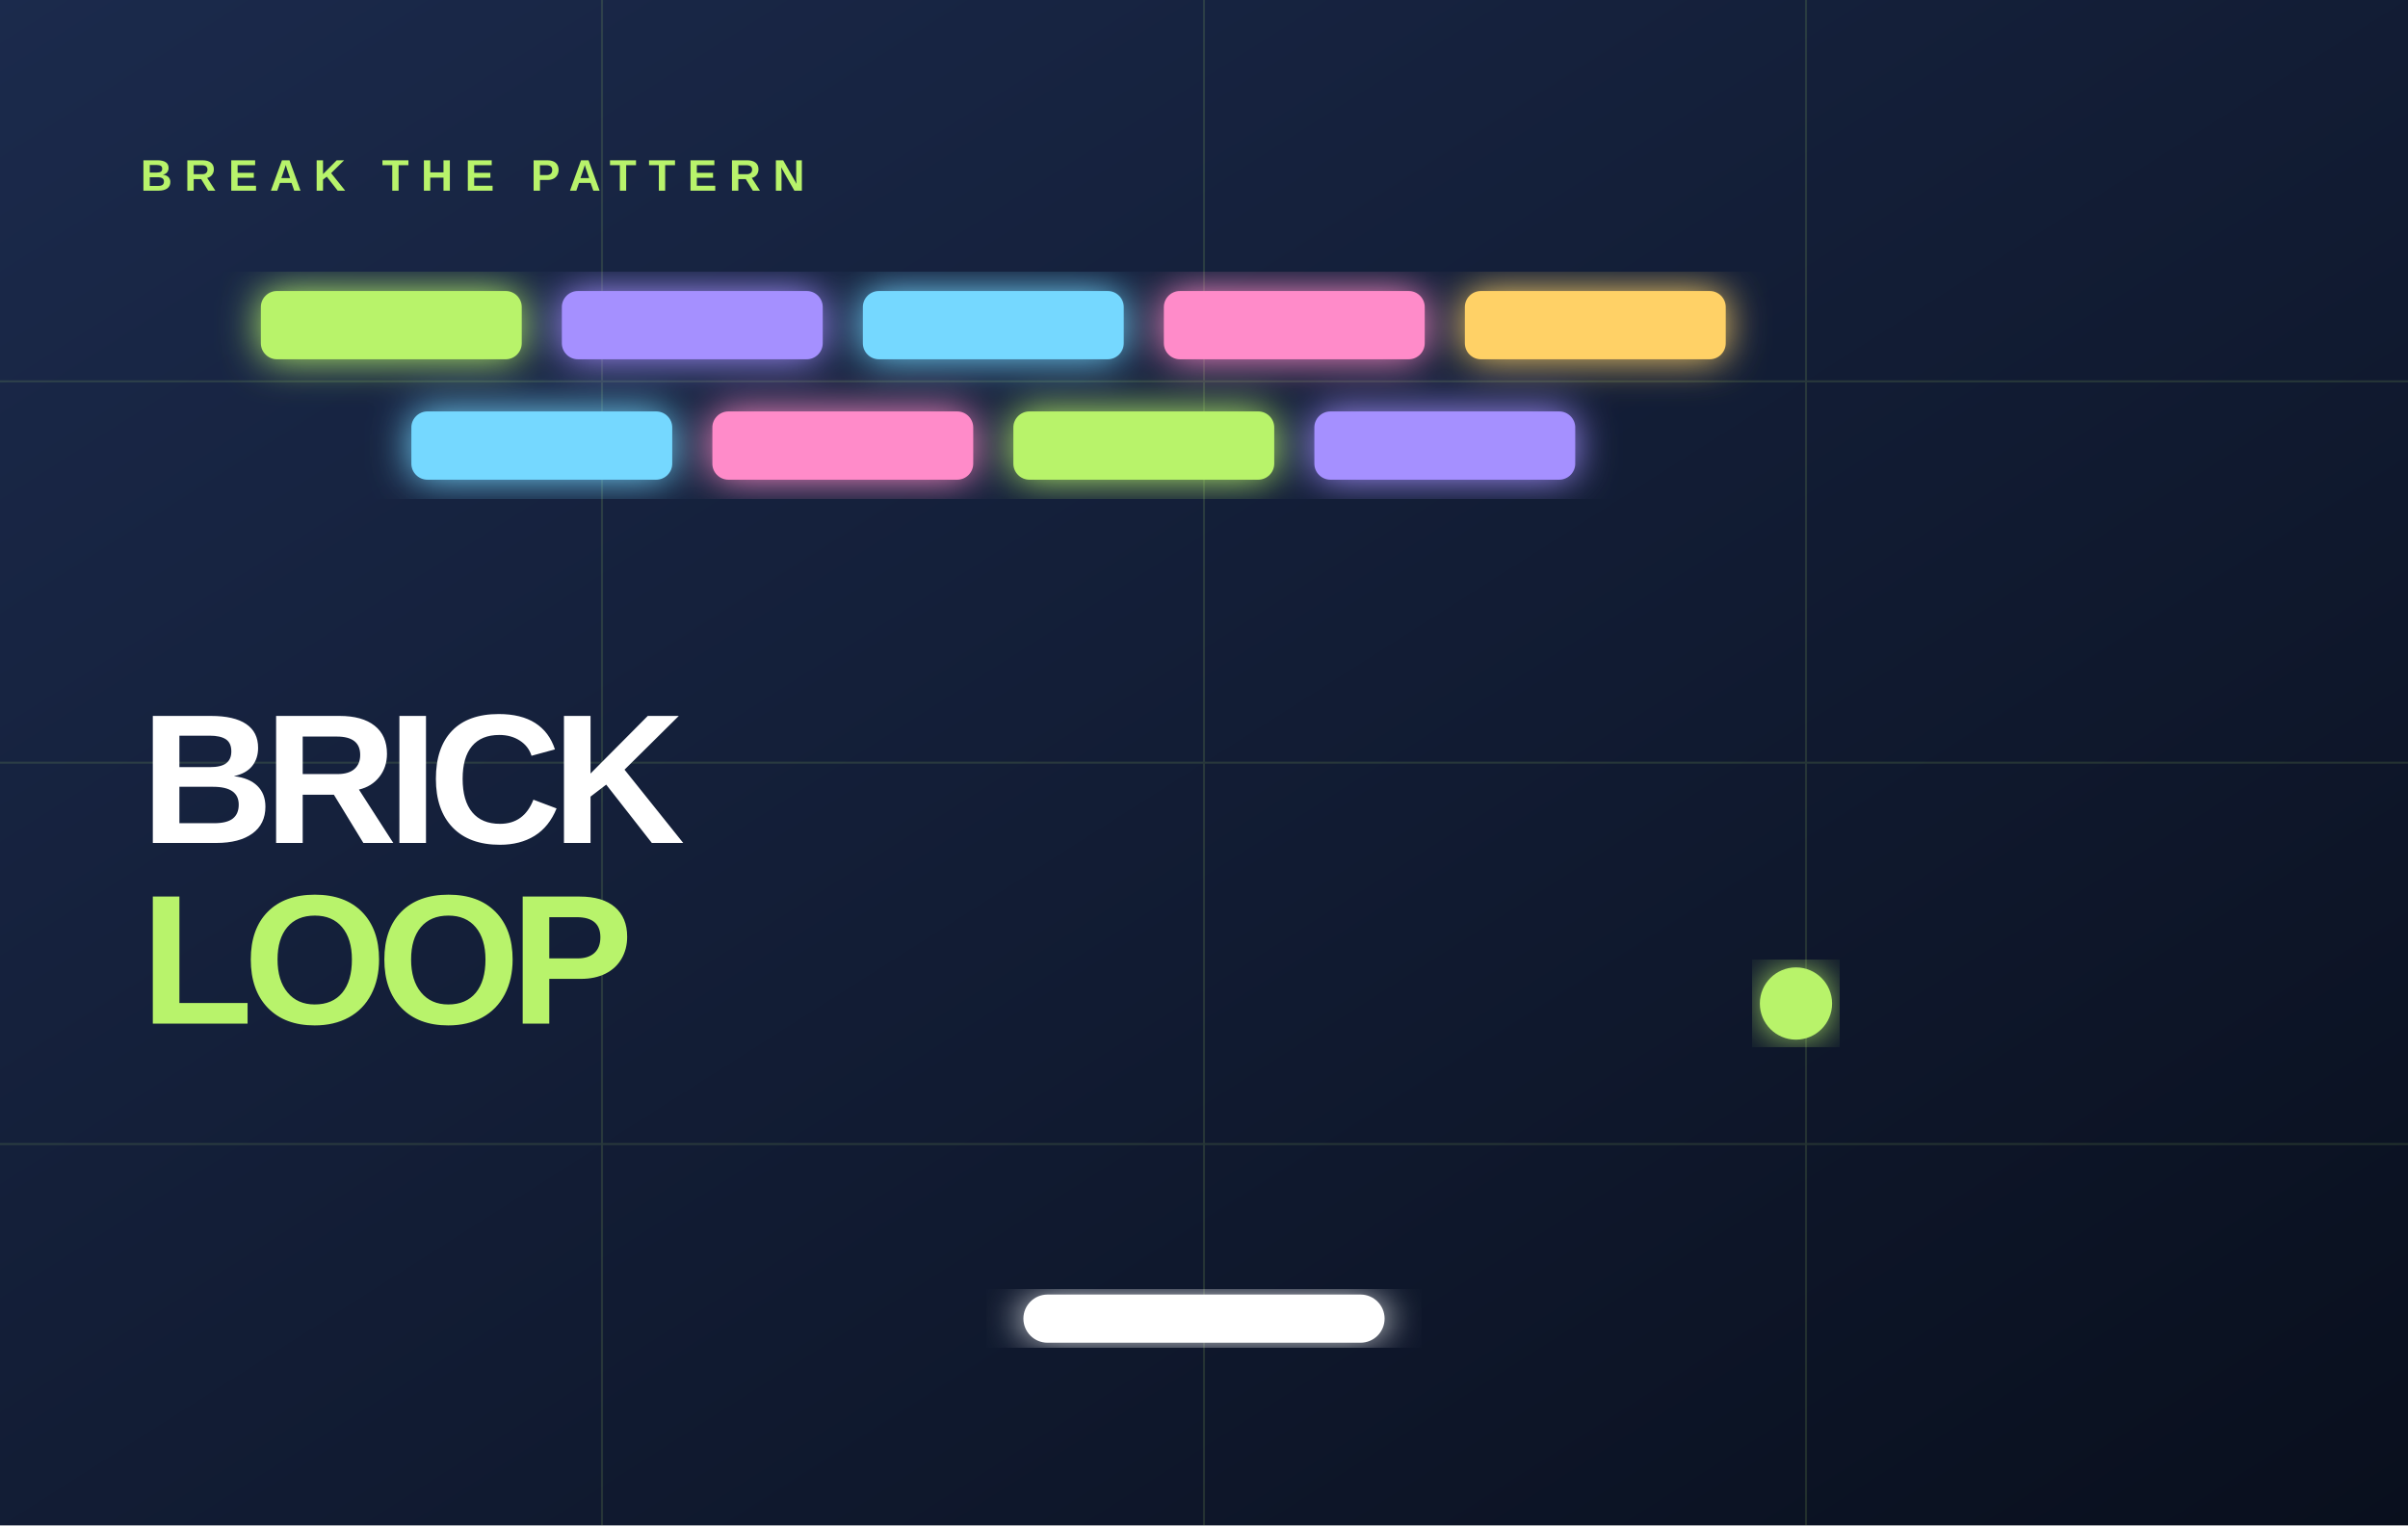
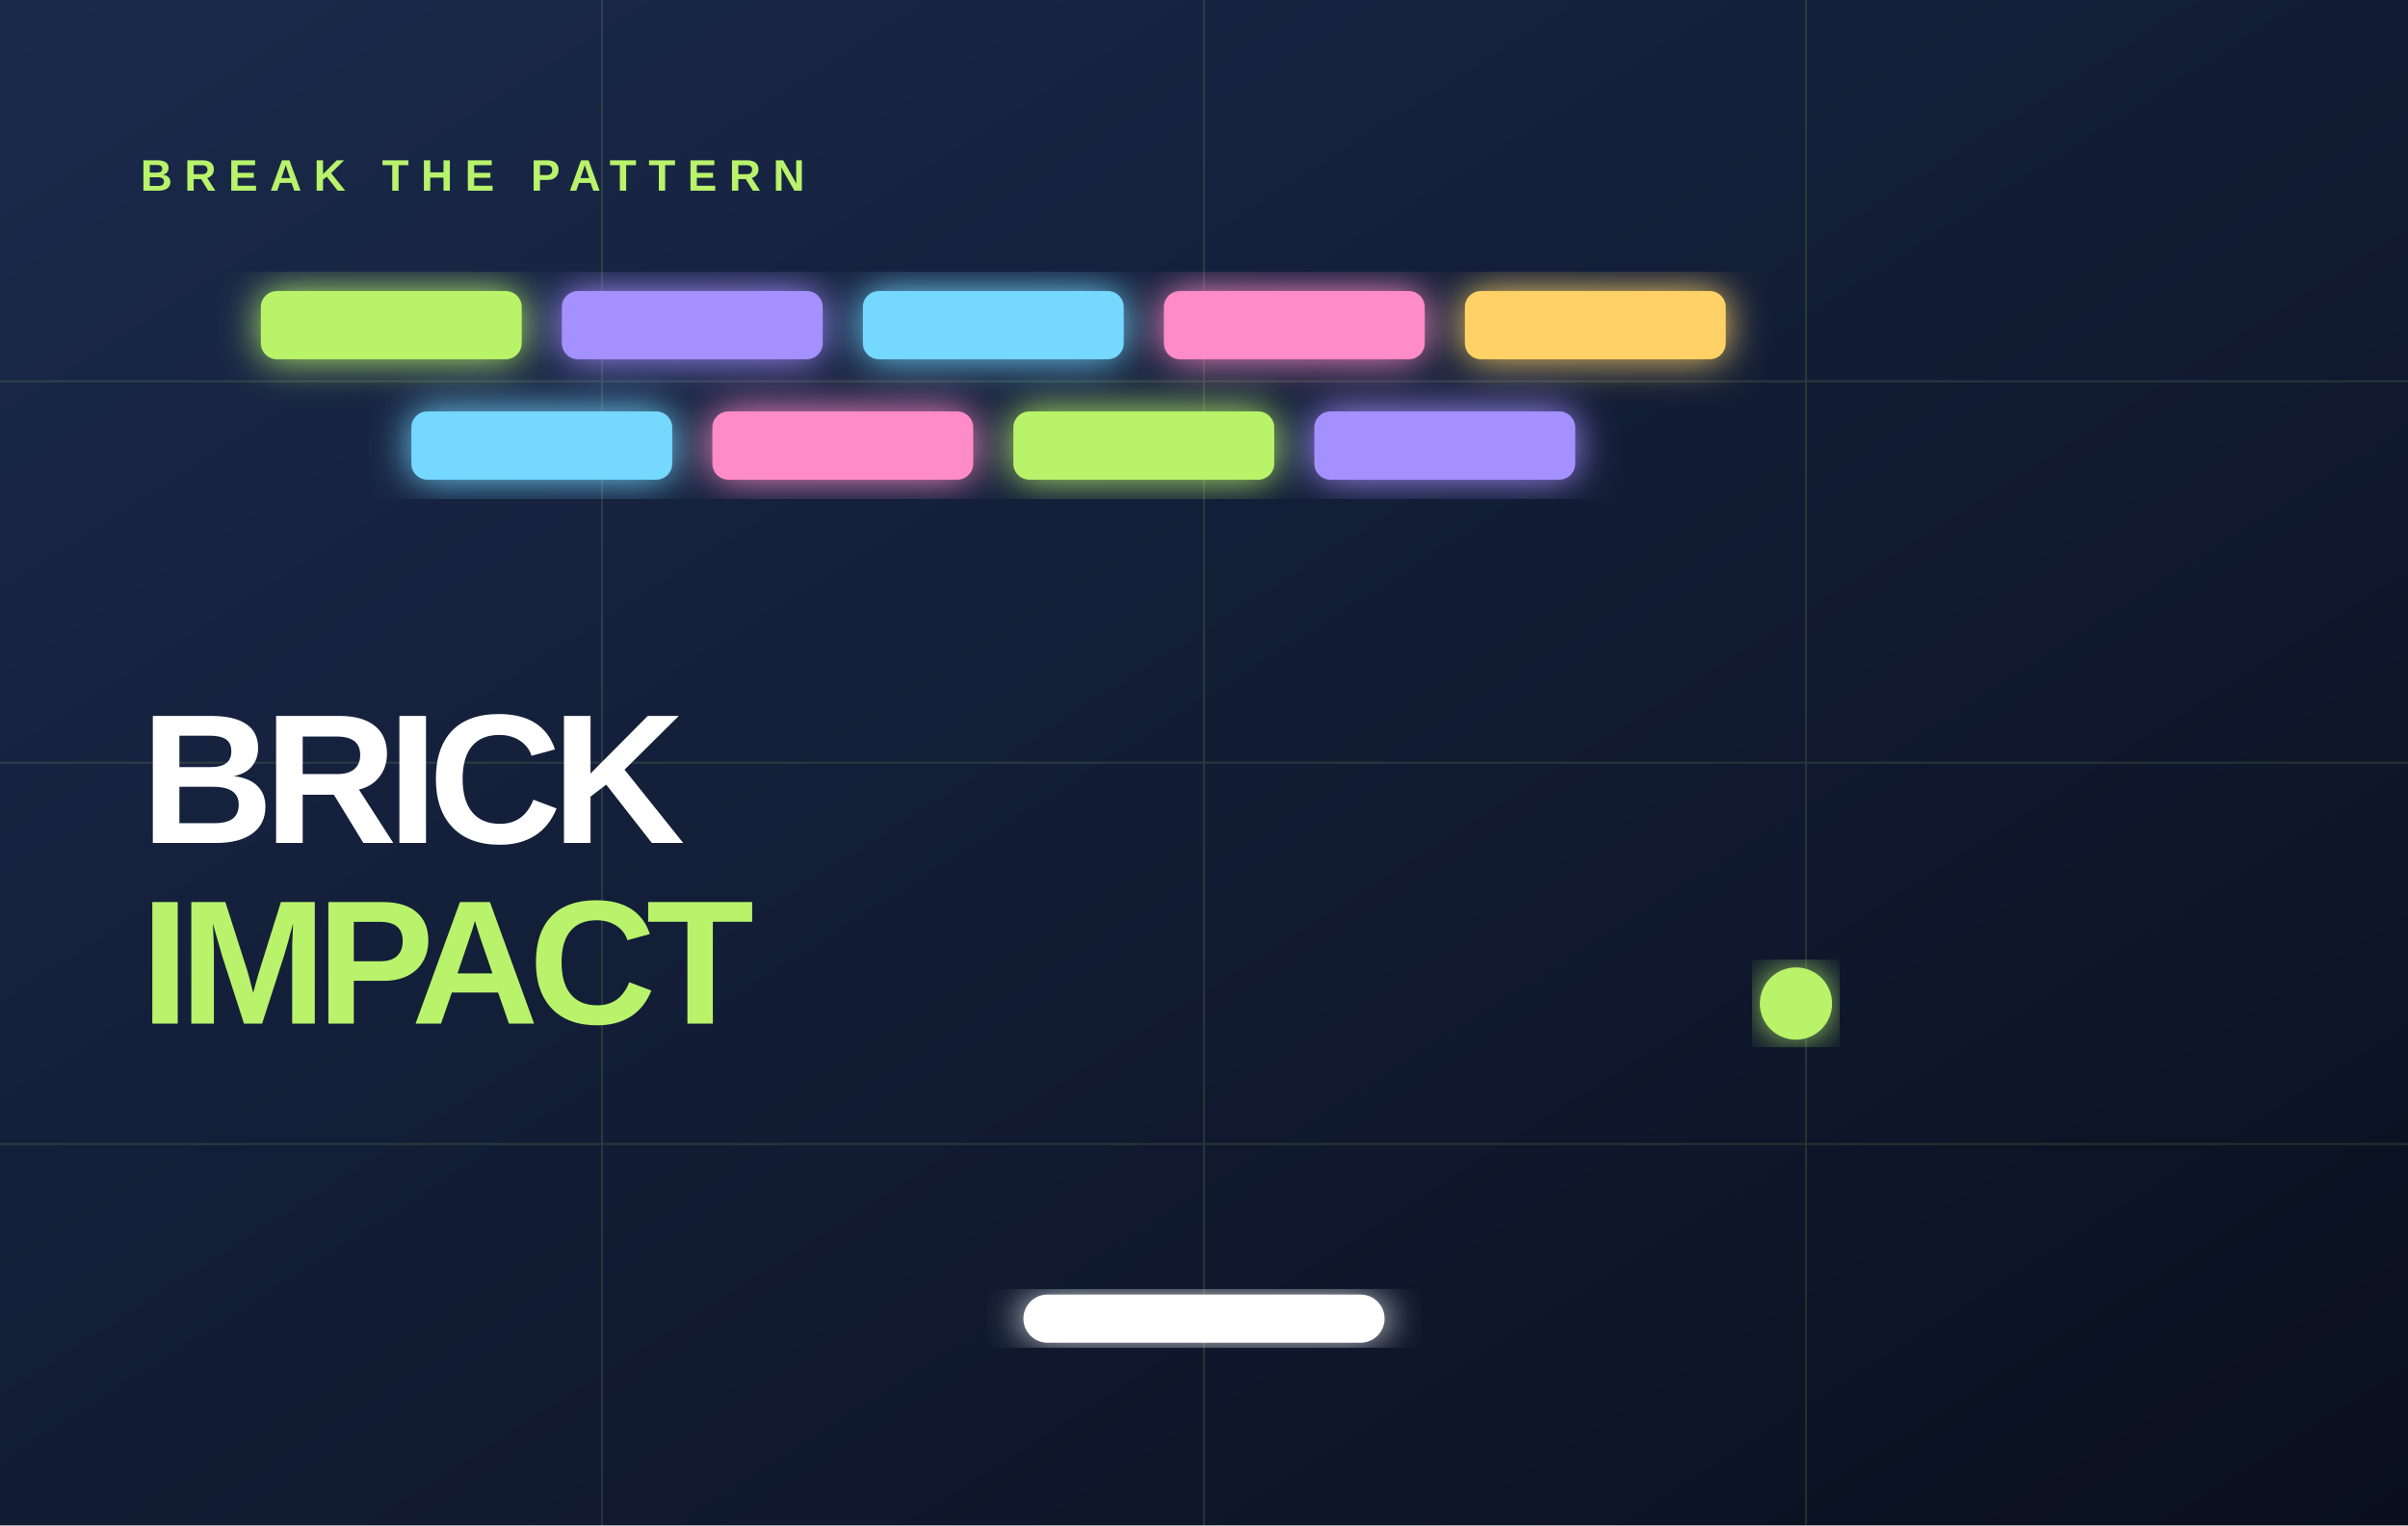
<svg xmlns="http://www.w3.org/2000/svg" viewBox="0 0 1200 760" role="img" aria-labelledby="title desc">
  <defs>
    <linearGradient id="bg" x1="0" y1="0" x2="1" y2="1">
      <stop offset="0" stop-color="#1b2a4c" />
      <stop offset="1" stop-color="#090f1d" />
    </linearGradient>
    <filter id="glow">
      <feGaussianBlur stdDeviation="10" result="blur" />
      <feMerge>
        <feMergeNode in="blur" />
        <feMergeNode in="SourceGraphic" />
      </feMerge>
    </filter>
  </defs>
  <rect width="1200" height="760" fill="url(#bg)" />
  <g opacity=".13" stroke="#b8f36b">
    <path d="M0 190h1200M0 380h1200M0 570h1200M300 0v760M600 0v760M900 0v760" />
  </g>
  <g filter="url(#glow)">
    <rect x="130" y="145" width="130" height="34" rx="8" fill="#b8f36b" />
    <rect x="280" y="145" width="130" height="34" rx="8" fill="#a590ff" />
    <rect x="430" y="145" width="130" height="34" rx="8" fill="#74d8ff" />
    <rect x="580" y="145" width="130" height="34" rx="8" fill="#ff8bc9" />
    <rect x="730" y="145" width="130" height="34" rx="8" fill="#ffd166" />
    <rect x="205" y="205" width="130" height="34" rx="8" fill="#74d8ff" />
    <rect x="355" y="205" width="130" height="34" rx="8" fill="#ff8bc9" />
    <rect x="505" y="205" width="130" height="34" rx="8" fill="#b8f36b" />
    <rect x="655" y="205" width="130" height="34" rx="8" fill="#a590ff" />
  </g>
  <circle cx="895" cy="500" r="18" fill="#b8f36b" filter="url(#glow)" />
  <rect x="510" y="645" width="180" height="24" rx="12" fill="#fff" filter="url(#glow)" />
  <text x="70" y="95" fill="#b8f36b" font-family="Arial, sans-serif" font-size="22" font-weight="700" letter-spacing="6">BREAK THE PATTERN</text>
  <text x="70" y="420" fill="#fff" font-family="Arial, sans-serif" font-size="92" font-weight="900" letter-spacing="-5">BRICK</text>
-   <text x="70" y="510" fill="#b8f36b" font-family="Arial, sans-serif" font-size="92" font-weight="900" letter-spacing="-5">LOOP</text>
+   <text x="70" y="510" fill="#b8f36b" font-family="Arial, sans-serif" font-size="88" font-weight="900" letter-spacing="-5">IMPACT</text>
</svg>
